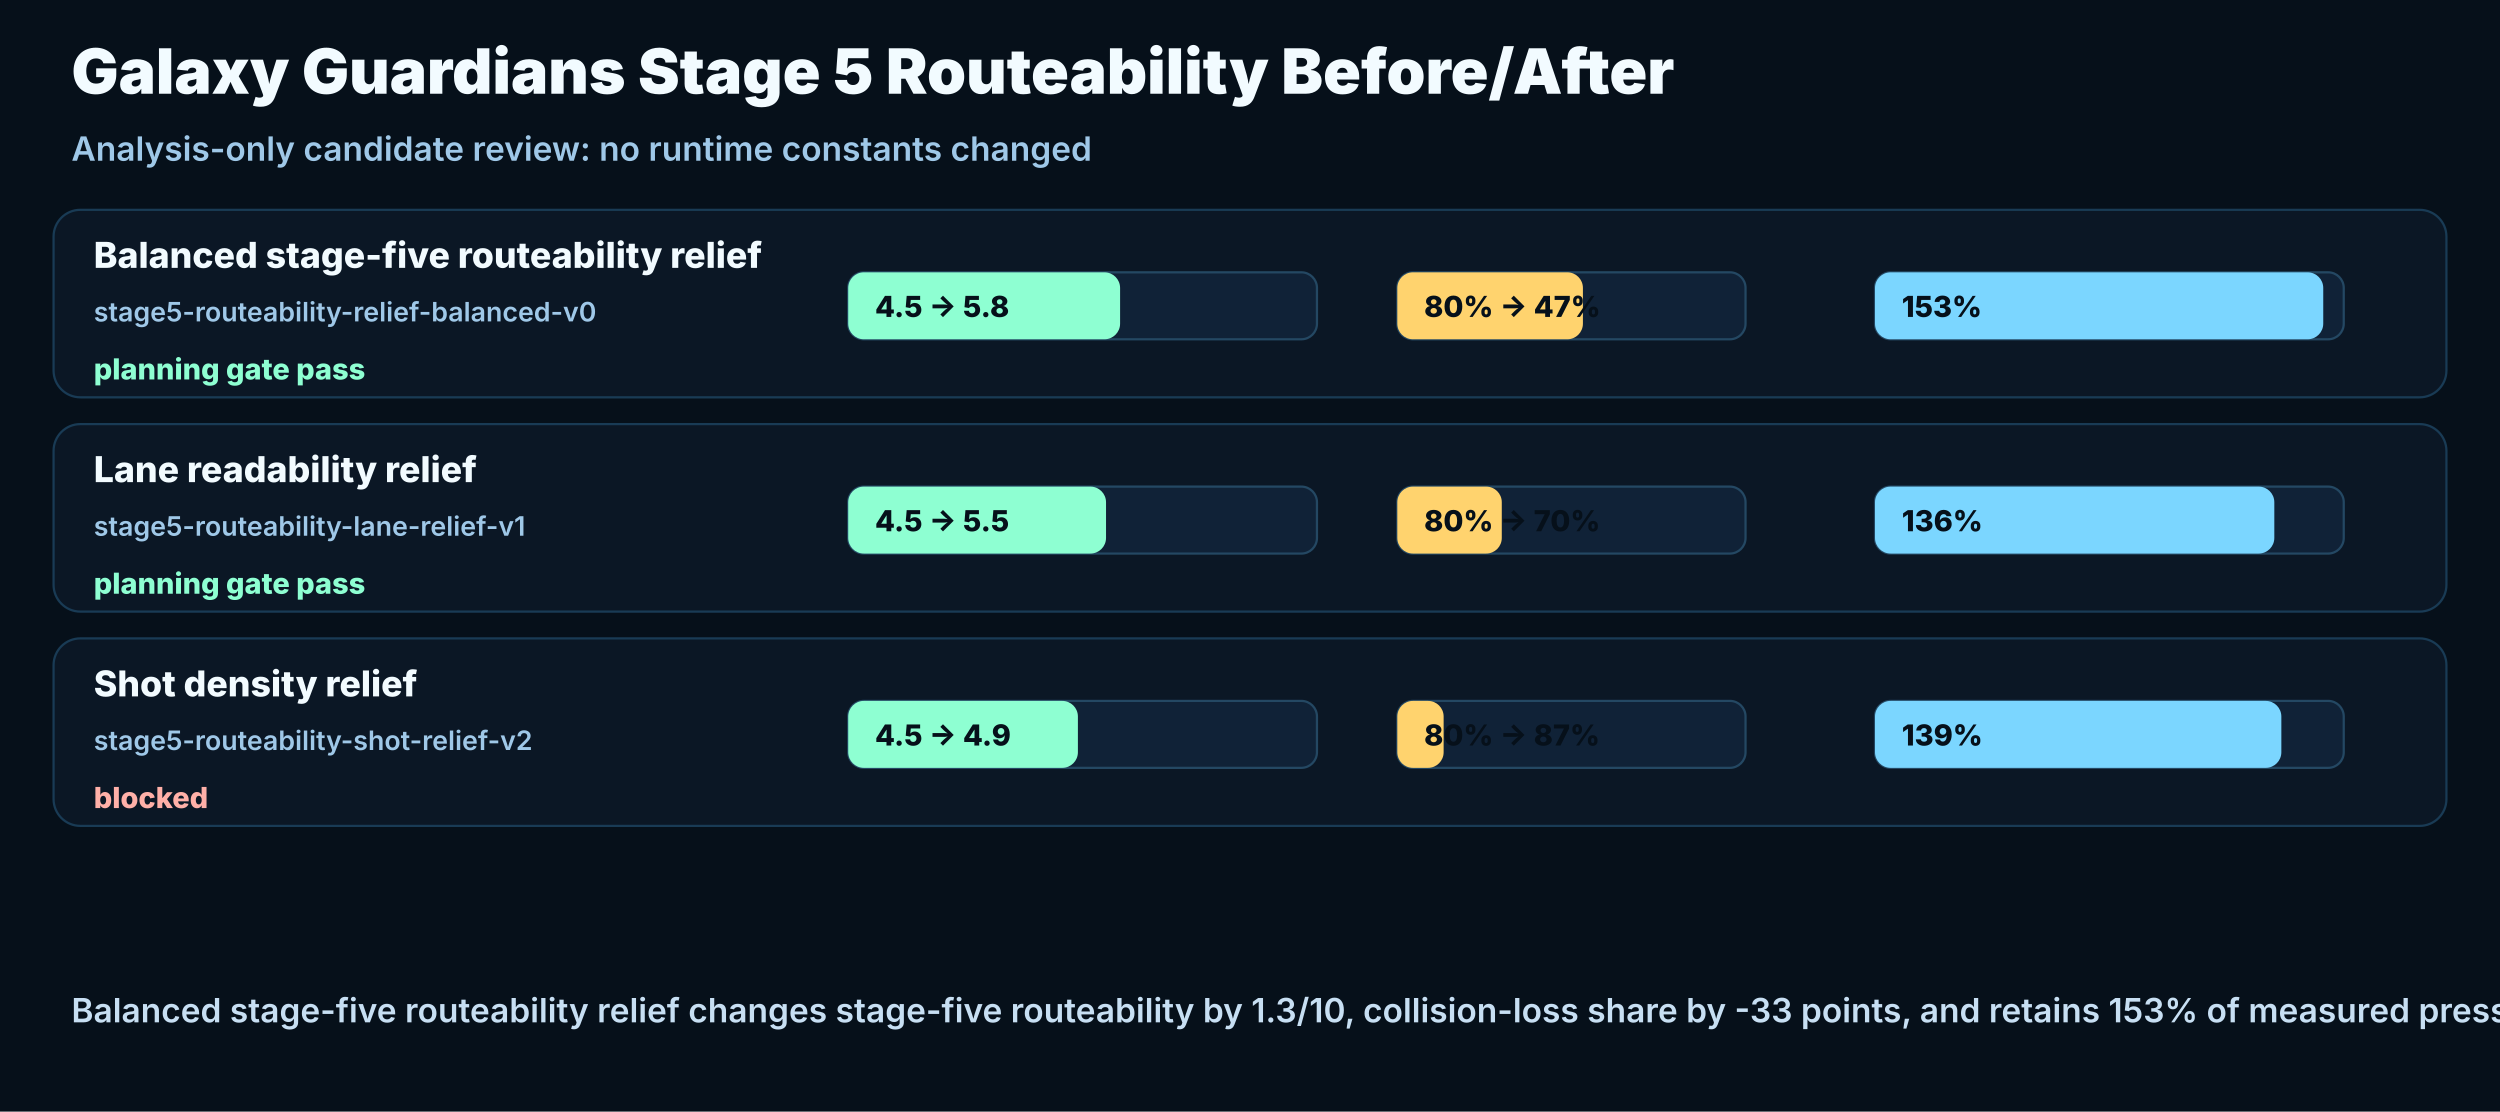
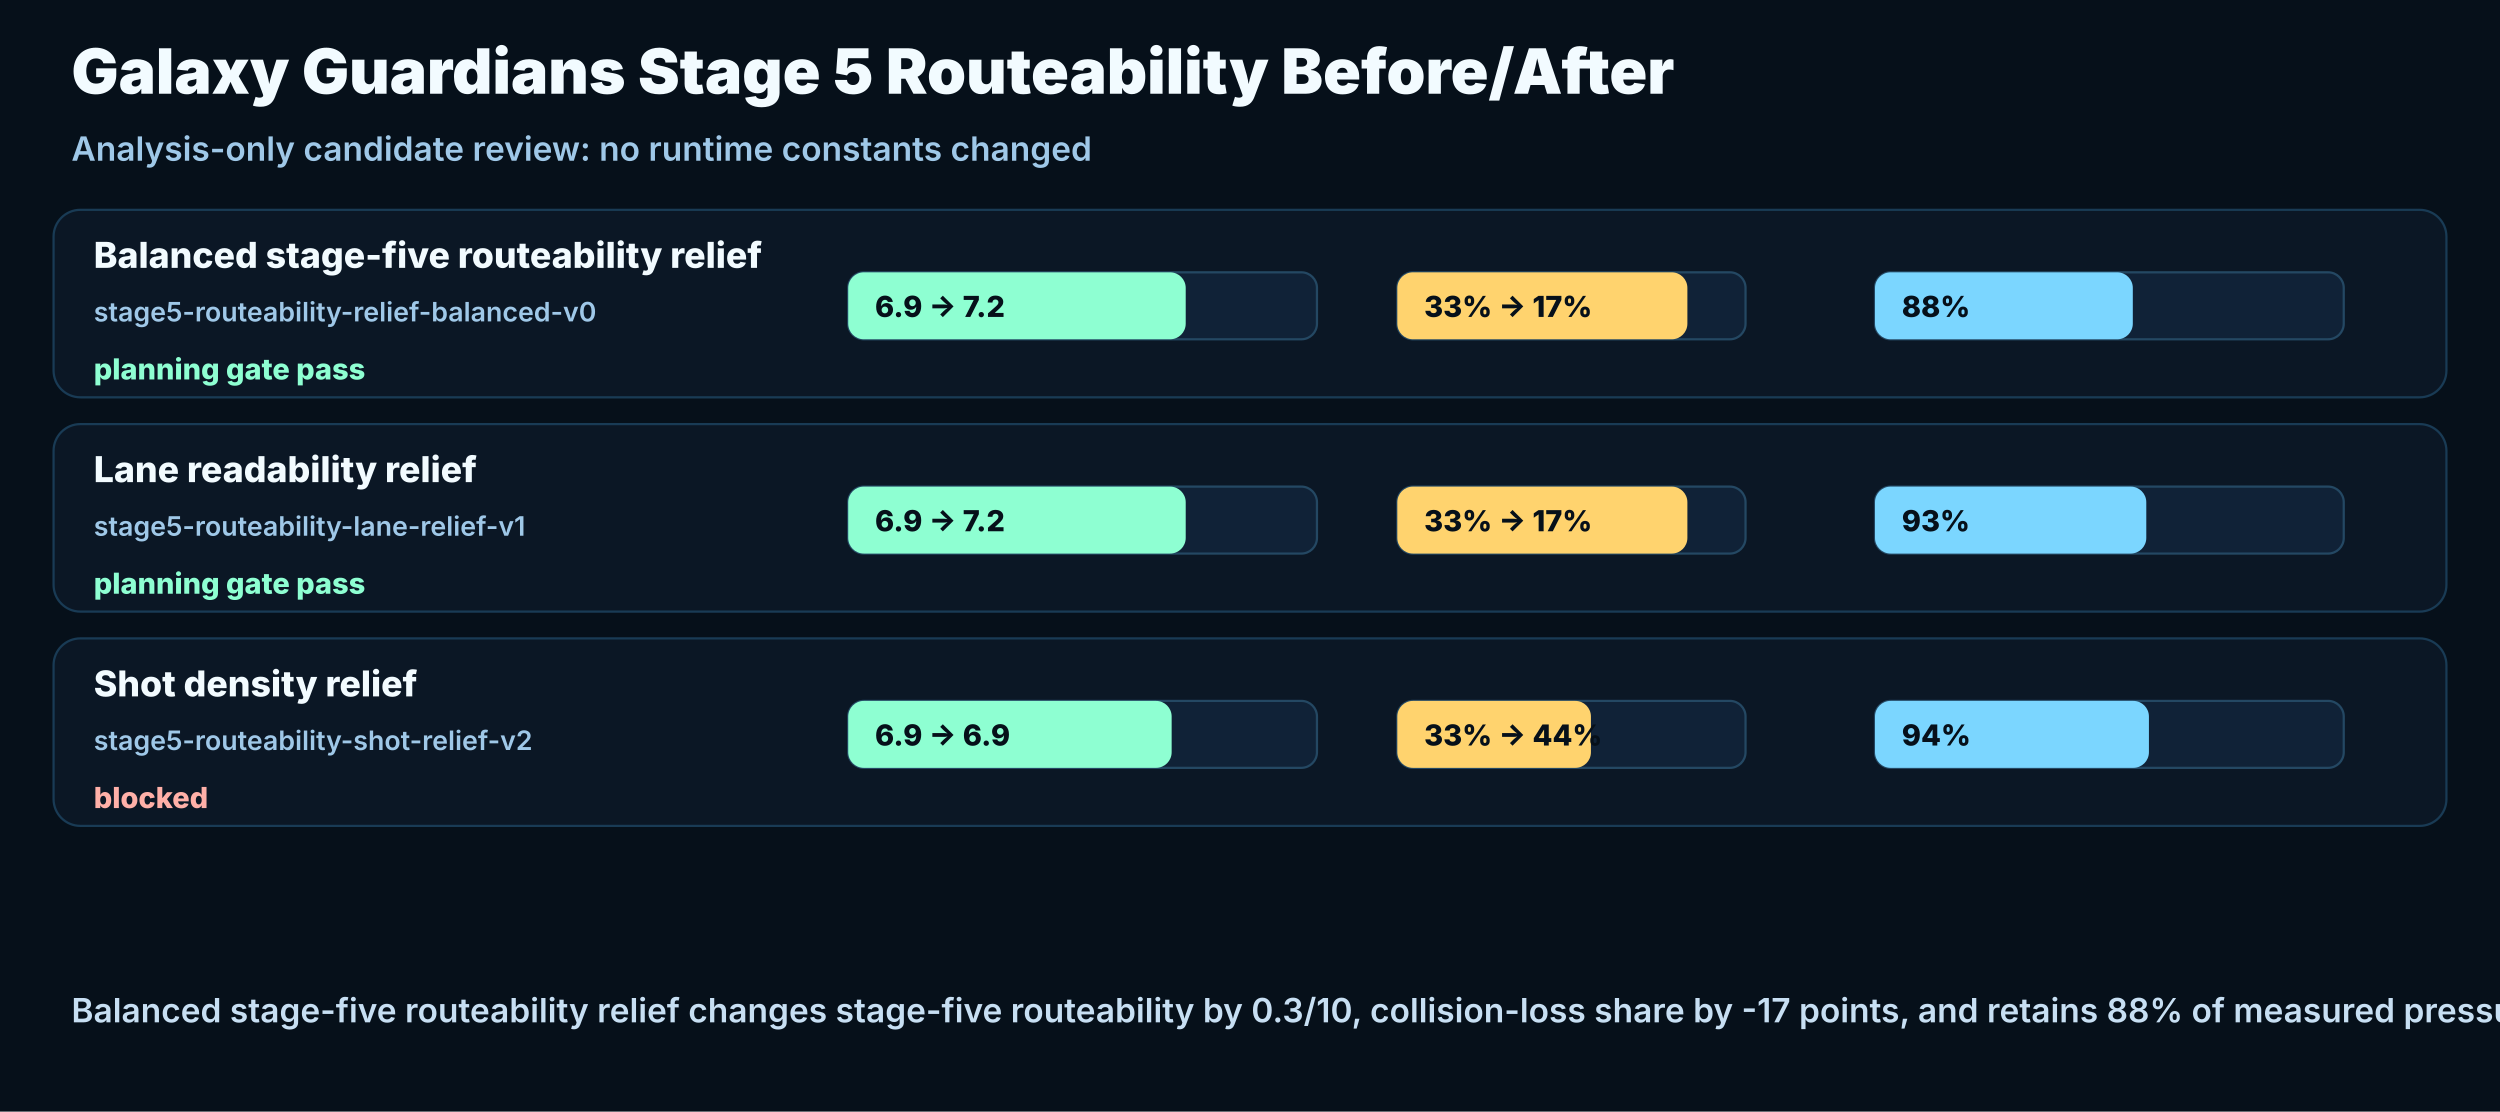
<svg xmlns="http://www.w3.org/2000/svg" width="1120" height="498" viewBox="0 0 1120 498" role="img">
  <rect width="100%" height="100%" fill="#06101a" />
  <text x="32" y="42" font-family="Inter, Arial, sans-serif" font-size="28" font-weight="900" fill="#f2fbff">Galaxy Guardians Stage 5 Routeability Before/After</text>
  <text x="32" y="72" font-family="Inter, Arial, sans-serif" font-size="15" font-weight="600" fill="#9fc8e8">Analysis-only candidate review: no runtime constants changed</text>
  <text x="404" y="104" font-family="Inter, Arial, sans-serif" font-size="13" font-weight="800" fill="#9fc8e8">Routeability</text>
  <text x="650" y="104" font-family="Inter, Arial, sans-serif" font-size="13" font-weight="800" fill="#9fc8e8">Collision Loss</text>
  <text x="854" y="104" font-family="Inter, Arial, sans-serif" font-size="13" font-weight="800" fill="#9fc8e8">Pressure Retention</text>
  <rect x="24" y="94" width="1072" height="84" rx="12" fill="#0b1725" stroke="#193b55" />
  <text x="42" y="120" font-family="Inter, Arial, sans-serif" font-size="16" font-weight="800" fill="#f2fbff">Balanced stage-five routeability relief</text>
  <text x="42" y="144" font-family="Inter, Arial, sans-serif" font-size="12" font-weight="600" fill="#9fc8e8">stage5-routeability-relief-balanced-v0</text>
  <text x="42" y="170" font-family="Inter, Arial, sans-serif" font-size="13" font-weight="800" fill="#8effd2">planning gate pass</text>
  <rect x="380" y="122" width="210" height="30" rx="7" fill="#102237" stroke="#244863" />
-   <rect x="380" y="122" width="121.8" height="30" rx="7" fill="#8effd2" />
-   <text x="392" y="142" font-family="Inter, Arial, sans-serif" font-size="13" font-weight="800" fill="#06101a">4.5 -&gt; 5.8</text>
+   <rect x="380" y="122" width="151.2" height="30" rx="7" fill="#8effd2" />
+   <text x="392" y="142" font-family="Inter, Arial, sans-serif" font-size="13" font-weight="800" fill="#06101a">6.9 -&gt; 7.2</text>
  <rect x="626" y="122" width="156" height="30" rx="7" fill="#102237" stroke="#244863" />
-   <rect x="626" y="122" width="83.148" height="30" rx="7" fill="#ffd36e" />
-   <text x="638" y="142" font-family="Inter, Arial, sans-serif" font-size="13" font-weight="800" fill="#06101a">80% -&gt; 47%</text>
+   <rect x="626" y="122" width="129.948" height="30" rx="7" fill="#ffd36e" />
+   <text x="638" y="142" font-family="Inter, Arial, sans-serif" font-size="13" font-weight="800" fill="#06101a">33% -&gt; 17%</text>
  <rect x="840" y="122" width="210" height="30" rx="7" fill="#102237" stroke="#244863" />
-   <rect x="840" y="122" width="200.812" height="30" rx="7" fill="#7bd6ff" />
-   <text x="852" y="142" font-family="Inter, Arial, sans-serif" font-size="13" font-weight="800" fill="#06101a">153%</text>
+   <rect x="840" y="122" width="115.5" height="30" rx="7" fill="#7bd6ff" />
+   <text x="852" y="142" font-family="Inter, Arial, sans-serif" font-size="13" font-weight="800" fill="#06101a">88%</text>
  <rect x="24" y="190" width="1072" height="84" rx="12" fill="#0b1725" stroke="#193b55" />
  <text x="42" y="216" font-family="Inter, Arial, sans-serif" font-size="16" font-weight="800" fill="#f2fbff">Lane readability relief</text>
  <text x="42" y="240" font-family="Inter, Arial, sans-serif" font-size="12" font-weight="600" fill="#9fc8e8">stage5-routeability-lane-relief-v1</text>
  <text x="42" y="266" font-family="Inter, Arial, sans-serif" font-size="13" font-weight="800" fill="#8effd2">planning gate pass</text>
  <rect x="380" y="218" width="210" height="30" rx="7" fill="#102237" stroke="#244863" />
-   <rect x="380" y="218" width="115.5" height="30" rx="7" fill="#8effd2" />
-   <text x="392" y="238" font-family="Inter, Arial, sans-serif" font-size="13" font-weight="800" fill="#06101a">4.5 -&gt; 5.5</text>
+   <rect x="380" y="218" width="151.2" height="30" rx="7" fill="#8effd2" />
+   <text x="392" y="238" font-family="Inter, Arial, sans-serif" font-size="13" font-weight="800" fill="#06101a">6.9 -&gt; 7.2</text>
  <rect x="626" y="218" width="156" height="30" rx="7" fill="#102237" stroke="#244863" />
-   <rect x="626" y="218" width="46.8" height="30" rx="7" fill="#ffd36e" />
-   <text x="638" y="238" font-family="Inter, Arial, sans-serif" font-size="13" font-weight="800" fill="#06101a">80% -&gt; 70%</text>
+   <rect x="626" y="218" width="129.948" height="30" rx="7" fill="#ffd36e" />
+   <text x="638" y="238" font-family="Inter, Arial, sans-serif" font-size="13" font-weight="800" fill="#06101a">33% -&gt; 17%</text>
  <rect x="840" y="218" width="210" height="30" rx="7" fill="#102237" stroke="#244863" />
-   <rect x="840" y="218" width="178.894" height="30" rx="7" fill="#7bd6ff" />
-   <text x="852" y="238" font-family="Inter, Arial, sans-serif" font-size="13" font-weight="800" fill="#06101a">136%</text>
+   <rect x="840" y="218" width="121.537" height="30" rx="7" fill="#7bd6ff" />
+   <text x="852" y="238" font-family="Inter, Arial, sans-serif" font-size="13" font-weight="800" fill="#06101a">93%</text>
  <rect x="24" y="286" width="1072" height="84" rx="12" fill="#0b1725" stroke="#193b55" />
  <text x="42" y="312" font-family="Inter, Arial, sans-serif" font-size="16" font-weight="800" fill="#f2fbff">Shot density relief</text>
  <text x="42" y="336" font-family="Inter, Arial, sans-serif" font-size="12" font-weight="600" fill="#9fc8e8">stage5-routeability-shot-relief-v2</text>
  <text x="42" y="362" font-family="Inter, Arial, sans-serif" font-size="13" font-weight="800" fill="#ffb0a8">blocked</text>
  <rect x="380" y="314" width="210" height="30" rx="7" fill="#102237" stroke="#244863" />
-   <rect x="380" y="314" width="102.9" height="30" rx="7" fill="#8effd2" />
-   <text x="392" y="334" font-family="Inter, Arial, sans-serif" font-size="13" font-weight="800" fill="#06101a">4.5 -&gt; 4.9</text>
+   <rect x="380" y="314" width="144.9" height="30" rx="7" fill="#8effd2" />
+   <text x="392" y="334" font-family="Inter, Arial, sans-serif" font-size="13" font-weight="800" fill="#06101a">6.9 -&gt; 6.9</text>
  <rect x="626" y="314" width="156" height="30" rx="7" fill="#102237" stroke="#244863" />
-   <rect x="626" y="314" width="20.748" height="30" rx="7" fill="#ffd36e" />
-   <text x="638" y="334" font-family="Inter, Arial, sans-serif" font-size="13" font-weight="800" fill="#06101a">80% -&gt; 87%</text>
+   <rect x="626" y="314" width="86.736" height="30" rx="7" fill="#ffd36e" />
+   <text x="638" y="334" font-family="Inter, Arial, sans-serif" font-size="13" font-weight="800" fill="#06101a">33% -&gt; 44%</text>
  <rect x="840" y="314" width="210" height="30" rx="7" fill="#102237" stroke="#244863" />
-   <rect x="840" y="314" width="182.044" height="30" rx="7" fill="#7bd6ff" />
-   <text x="852" y="334" font-family="Inter, Arial, sans-serif" font-size="13" font-weight="800" fill="#06101a">139%</text>
-   <text x="32" y="458" font-family="Inter, Arial, sans-serif" font-size="15" font-weight="600" fill="#c7dff3">Balanced stage-five routeability relief changes stage-five routeability by 1.3/10, collision-loss share by -33 points, and retains 153% of measured pressure.</text>
+   <rect x="840" y="314" width="122.719" height="30" rx="7" fill="#7bd6ff" />
+   <text x="852" y="334" font-family="Inter, Arial, sans-serif" font-size="13" font-weight="800" fill="#06101a">94%</text>
+   <text x="32" y="458" font-family="Inter, Arial, sans-serif" font-size="15" font-weight="600" fill="#c7dff3">Balanced stage-five routeability relief changes stage-five routeability by 0.3/10, collision-loss share by -17 points, and retains 88% of measured pressure.</text>
</svg>
